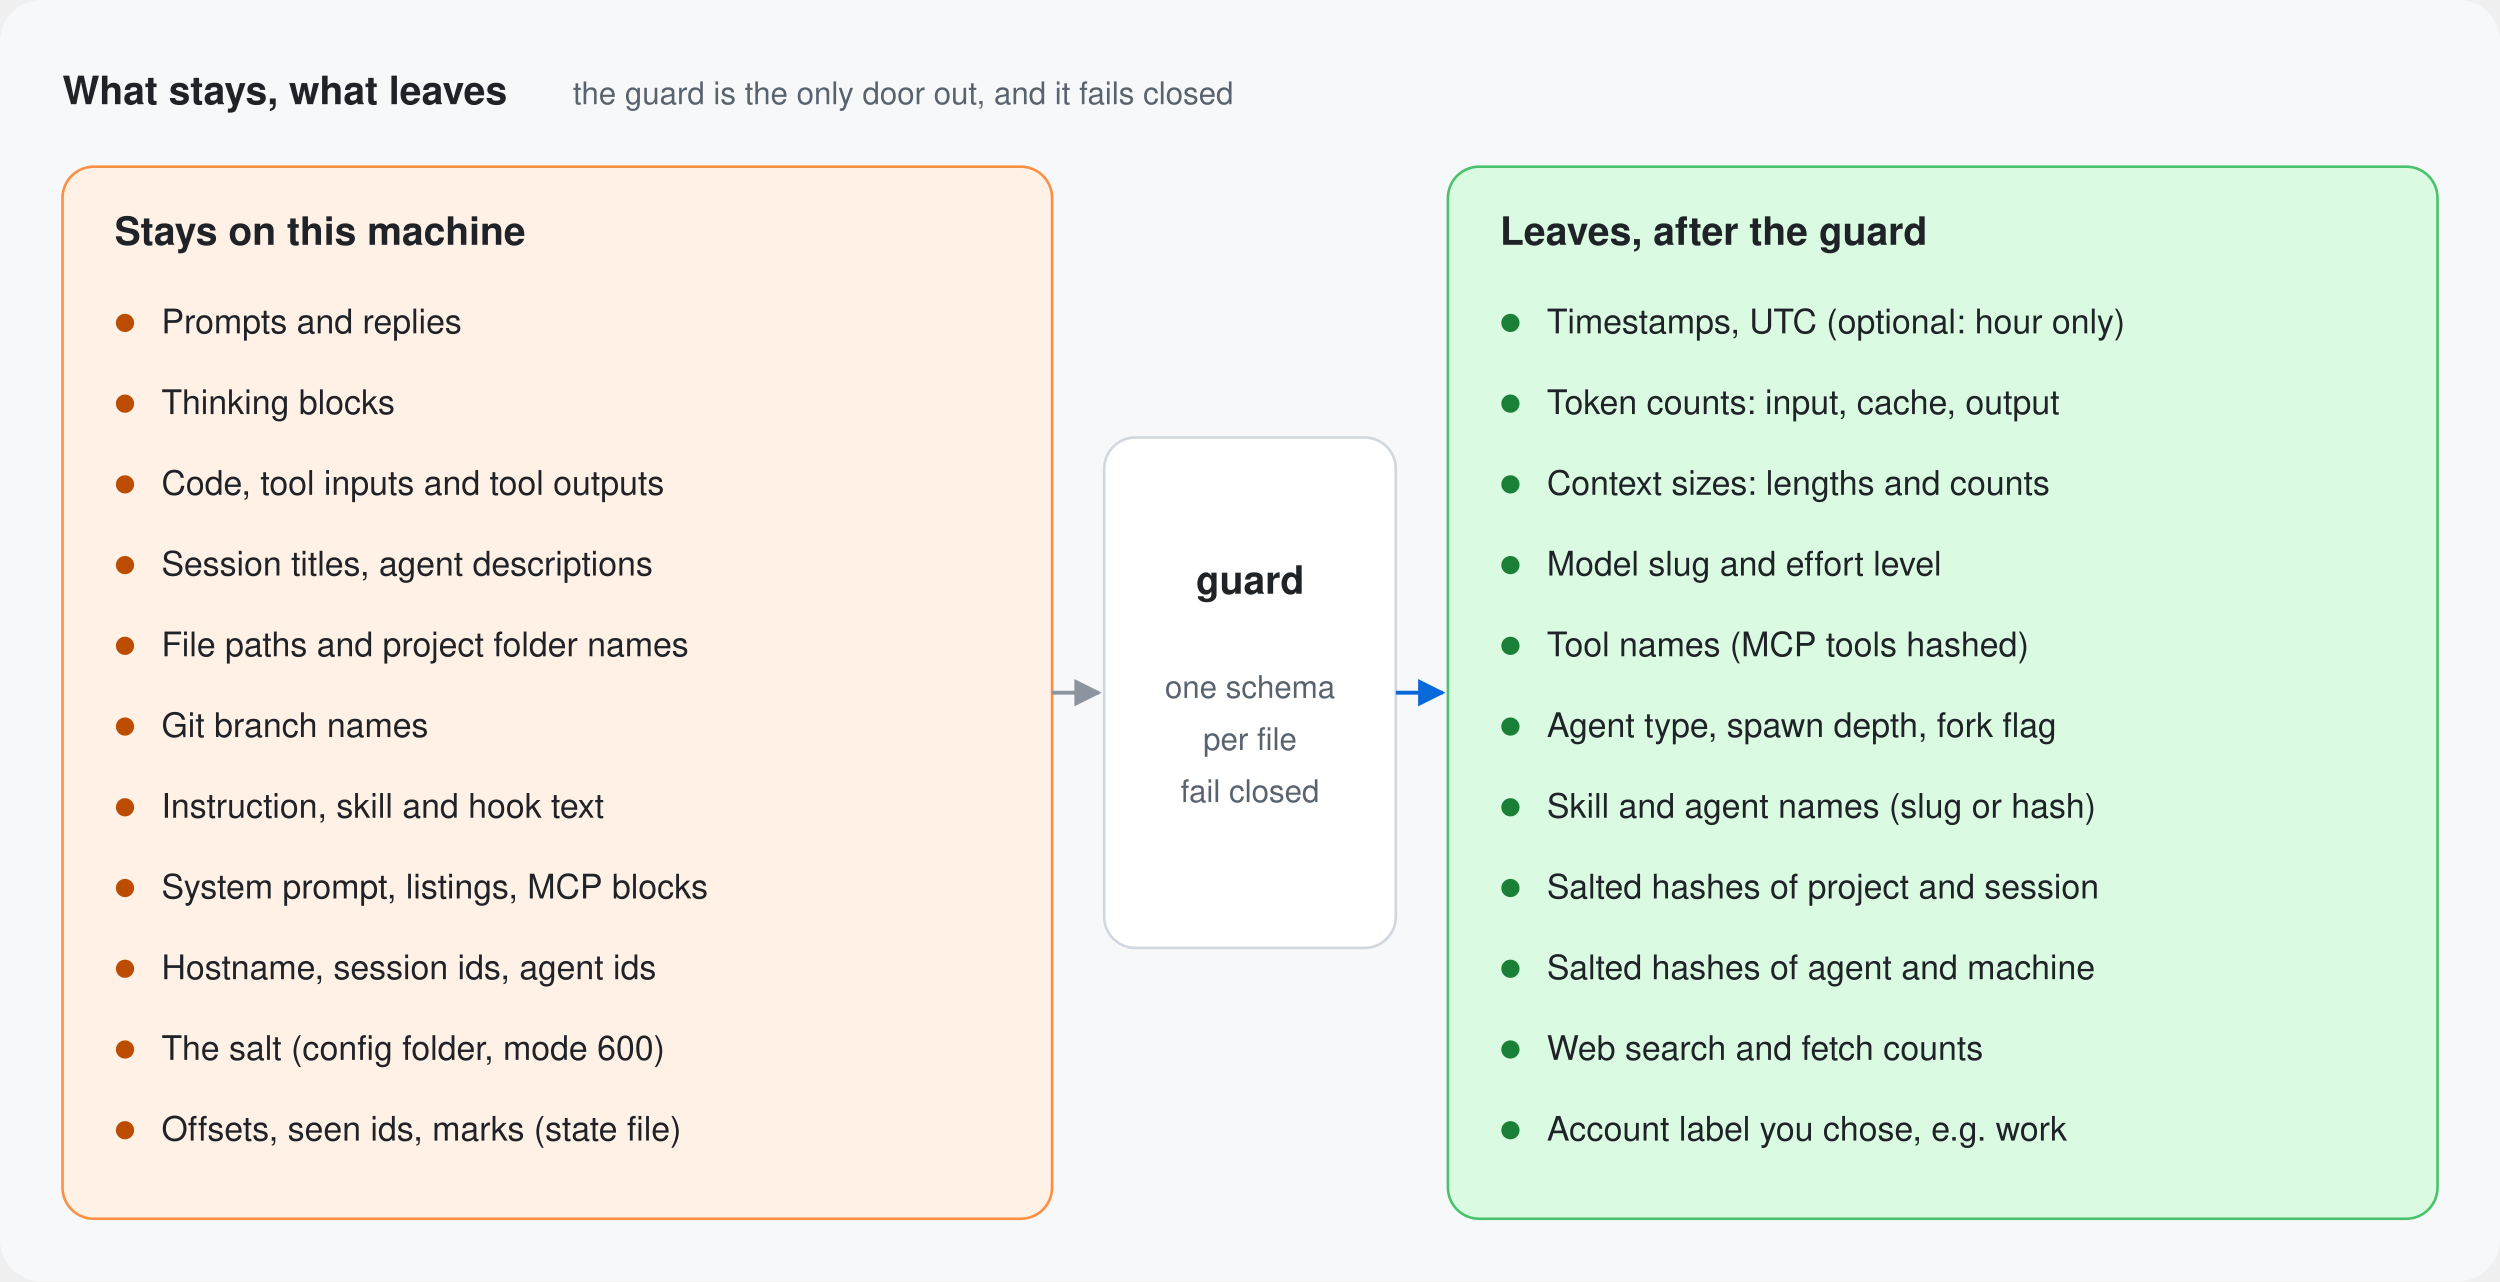
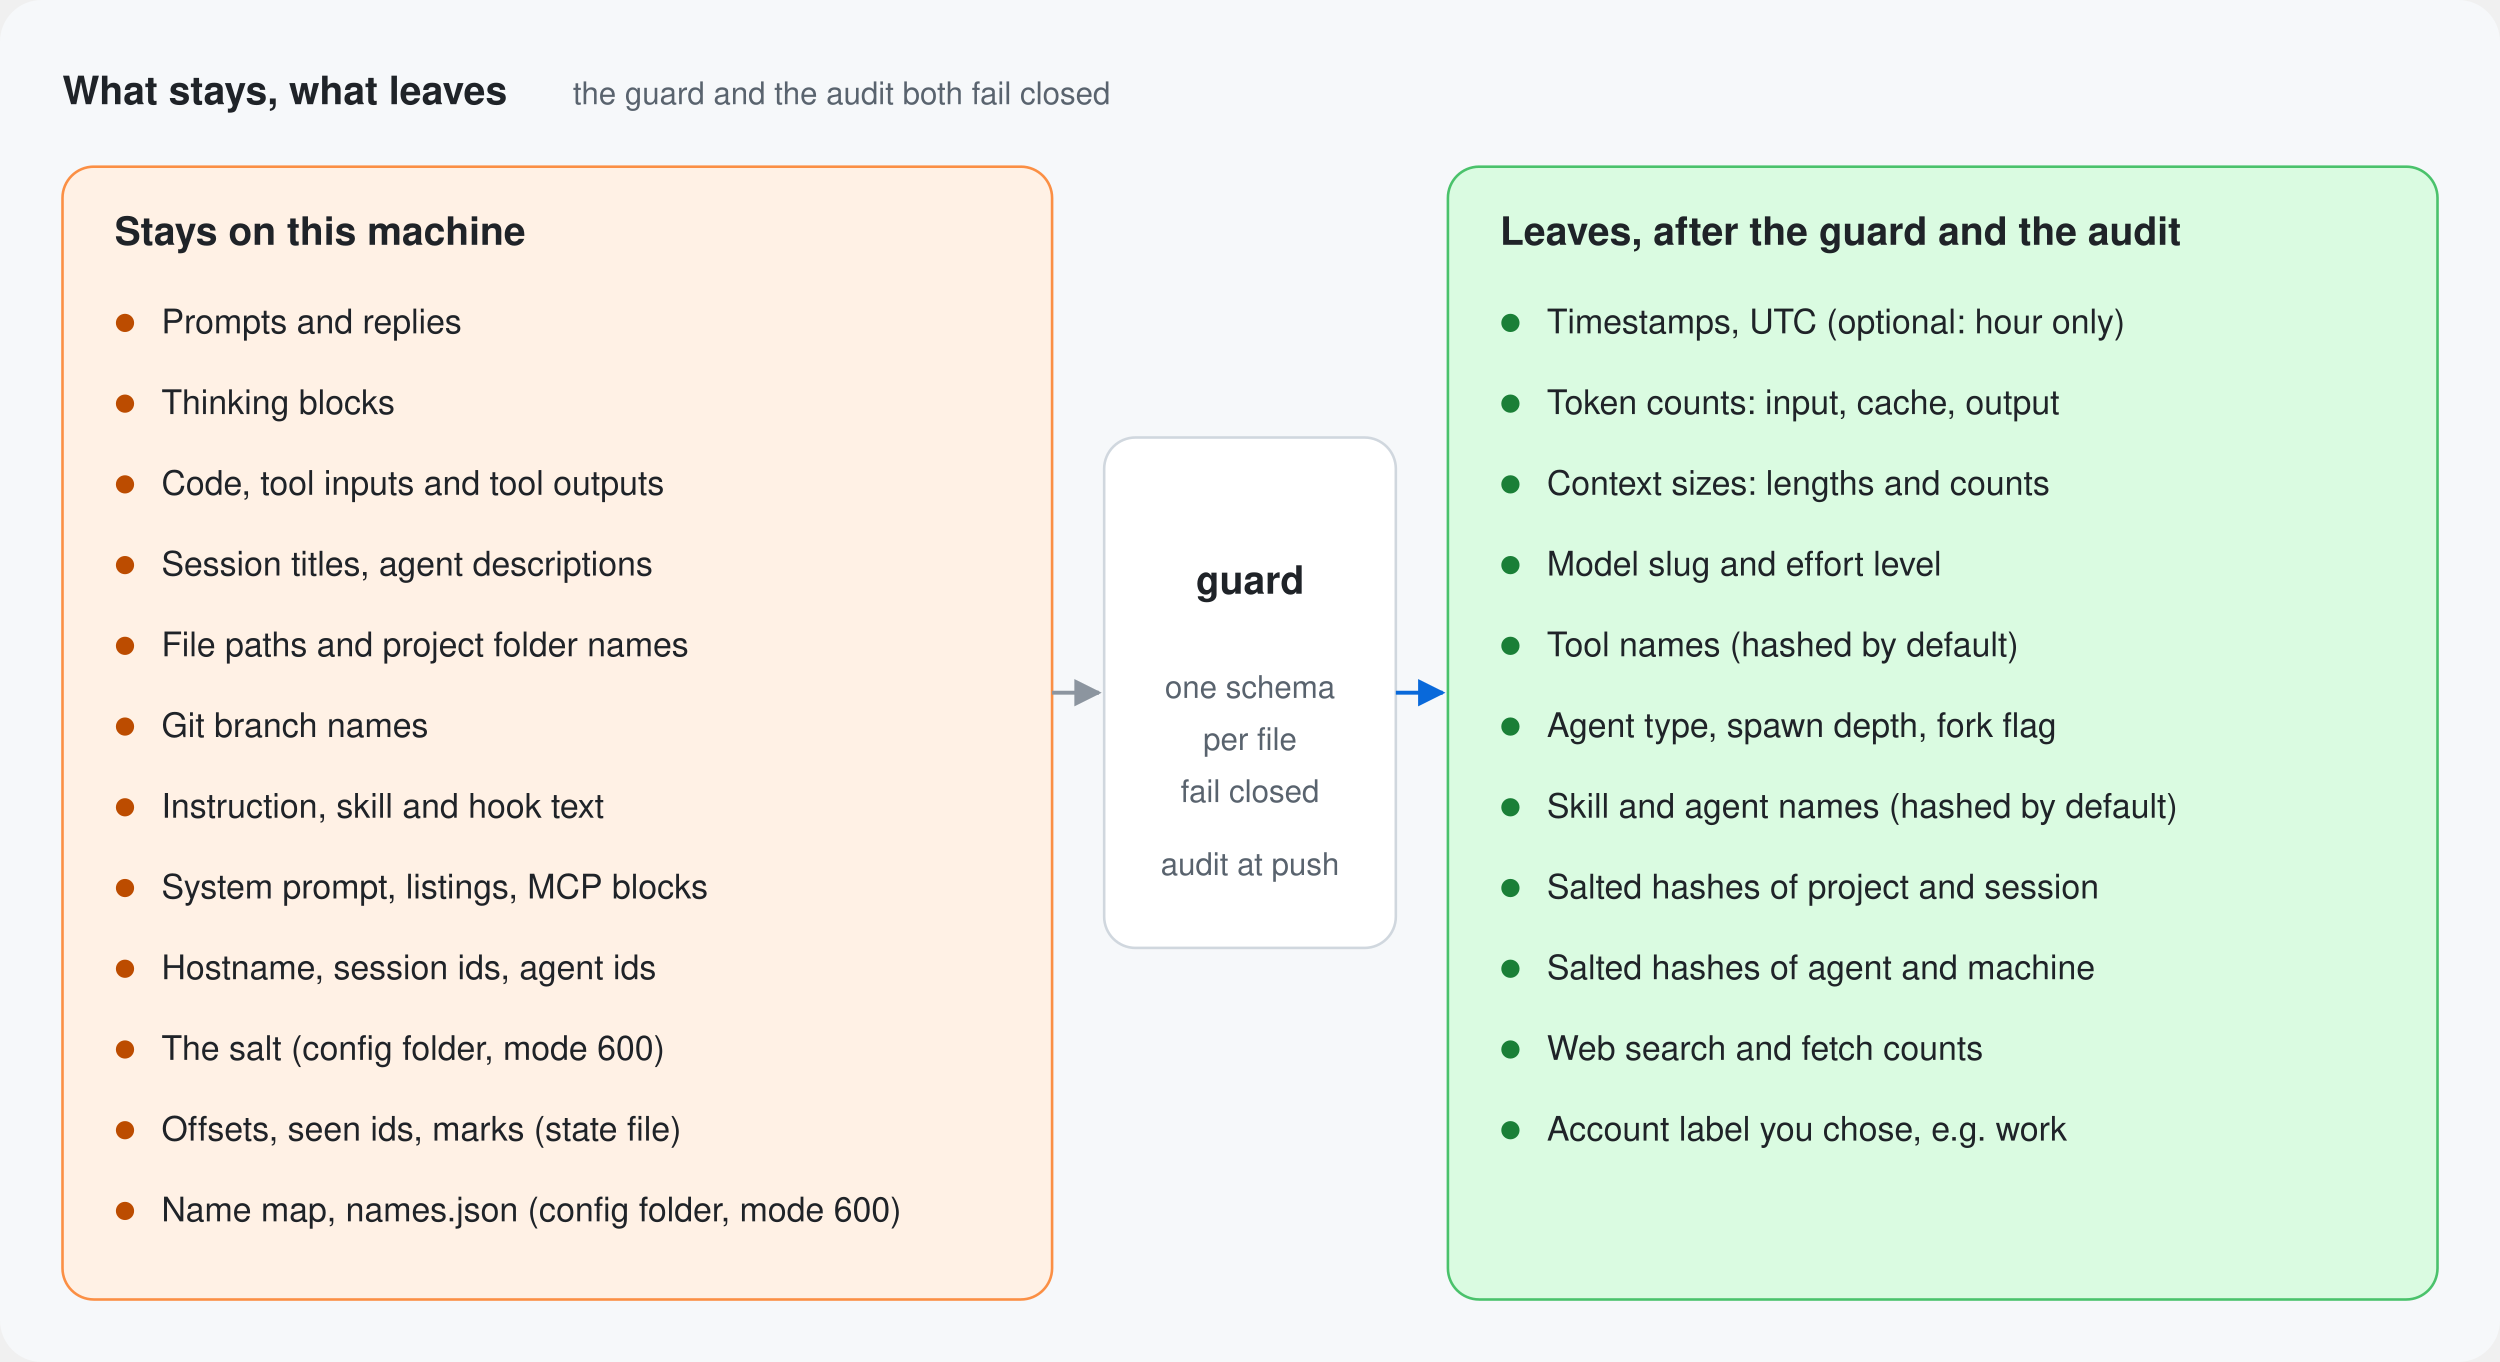
- <svg xmlns="http://www.w3.org/2000/svg" width="960" height="492" viewBox="0 0 960 492" role="img" aria-labelledby="title desc">
+ <svg xmlns="http://www.w3.org/2000/svg" width="960" height="523" viewBox="0 0 960 523" role="img" aria-labelledby="title desc">
  <style>
    .bg { fill: #f6f8fa; }
    .card { fill: #ffffff; stroke: #d0d7de; stroke-width: 1; }
    .blue { fill: #ddf4ff; stroke: #54aeff; stroke-width: 1; }
    .green { fill: #dafbe1; stroke: #4ac26b; stroke-width: 1; }
    .orange { fill: #fff1e5; stroke: #fb8f44; stroke-width: 1; }
    .purple { fill: #fbefff; stroke: #c297ff; stroke-width: 1; }
    .red { fill: #ffebe9; stroke: #ff8182; stroke-width: 1; }
    .ink { fill: #59636e; }
    text { fill: #1f2328; font-family: -apple-system, BlinkMacSystemFont, "Segoe UI", Helvetica, Arial, sans-serif; font-size: 13px; }
    .h { font-size: 15px; font-weight: 600; }
    .b { font-weight: 600; }
    .s { font-size: 12px; fill: #59636e; }
    .mono { font-family: ui-monospace, SFMono-Regular, Menlo, Consolas, monospace; }
    .num { fill: #ffffff; font-size: 12px; font-weight: 600; }
    .line { stroke: #8c959f; stroke-width: 1.5; fill: none; }
    .line-blue { stroke: #0969da; stroke-width: 1.5; fill: none; }
    .line-purple { stroke: #8250df; stroke-width: 1.5; fill: none; stroke-dasharray: 5 4; }
    .line-red { stroke: #cf222e; stroke-width: 1.5; fill: none; stroke-dasharray: 5 4; }
    .a-grey { fill: #8c959f; }
    .a-blue { fill: #0969da; }
    .a-purple { fill: #8250df; }
    .a-red { fill: #cf222e; }
    .dot-blue { fill: #0969da; }
    .dot-green { fill: #1a7f37; }
    .dot-orange { fill: #bc4c00; }
    @media (prefers-color-scheme: dark) {
      .bg { fill: #0d1117; }
      .card { fill: #161b22; stroke: #30363d; }
      .blue { fill: #0f2140; stroke: #1f6feb; }
      .green { fill: #0f2a1a; stroke: #2ea043; }
      .orange { fill: #2b1a0c; stroke: #db6d28; }
      .purple { fill: #231a36; stroke: #8957e5; }
      .red { fill: #2d1214; stroke: #da3633; }
      .ink { fill: #9198a1; }
      text { fill: #e6edf3; }
      .s { fill: #9198a1; }
      .num { fill: #0d1117; }
      .line { stroke: #6e7681; }
      .line-blue { stroke: #4493f8; }
      .line-purple { stroke: #ab7df8; }
      .line-red { stroke: #f85149; }
      .a-grey { fill: #6e7681; }
      .a-blue { fill: #4493f8; }
      .a-purple { fill: #ab7df8; }
      .a-red { fill: #f85149; }
      .dot-blue { fill: #4493f8; }
      .dot-green { fill: #3fb950; }
      .dot-orange { fill: #f0883e; }
    }
  </style>
  <defs>
    <marker id="m-grey" viewBox="0 0 10 10" refX="9" refY="5" markerWidth="7" markerHeight="7" orient="auto-start-reverse">
      <path class="a-grey" d="M0,0 L10,5 L0,10 z" />
    </marker>
    <marker id="m-blue" viewBox="0 0 10 10" refX="9" refY="5" markerWidth="7" markerHeight="7" orient="auto-start-reverse">
      <path class="a-blue" d="M0,0 L10,5 L0,10 z" />
    </marker>
    <marker id="m-purple" viewBox="0 0 10 10" refX="9" refY="5" markerWidth="7" markerHeight="7" orient="auto-start-reverse">
      <path class="a-purple" d="M0,0 L10,5 L0,10 z" />
    </marker>
    <marker id="m-red" viewBox="0 0 10 10" refX="9" refY="5" markerWidth="7" markerHeight="7" orient="auto-start-reverse">
      <path class="a-red" d="M0,0 L10,5 L0,10 z" />
    </marker>
  </defs>
-   <rect class="bg" x="0" y="0" width="960" height="492" rx="16" />
+   <rect class="bg" x="0" y="0" width="960" height="523" rx="16" />
  <text x="24" y="40" class="h">What stays, what leaves</text>
-   <text x="220" y="40" class="s">the guard is the only door out, and it fails closed</text>
-   <rect class="orange" x="24" y="64" width="380" height="404" rx="12" />
+   <text x="220" y="40" class="s">the guard and the audit both fail closed</text>
+   <rect class="orange" x="24" y="64" width="380" height="435" rx="12" />
  <text x="44" y="94" class="h">Stays on this machine</text>
-   <rect class="green" x="556" y="64" width="380" height="404" rx="12" />
-   <text x="576" y="94" class="h">Leaves, after the guard</text>
+   <rect class="green" x="556" y="64" width="380" height="435" rx="12" />
+   <text x="576" y="94" class="h">Leaves, after the guard and the audit</text>
  <circle class="dot-orange" cx="48" cy="124" r="3.5" />
  <text x="62" y="128">Prompts and replies</text>
  <circle class="dot-orange" cx="48" cy="155" r="3.5" />
  <text x="62" y="159">Thinking blocks</text>
  <circle class="dot-orange" cx="48" cy="186" r="3.5" />
  <text x="62" y="190">Code, tool inputs and tool outputs</text>
  <circle class="dot-orange" cx="48" cy="217" r="3.5" />
  <text x="62" y="221">Session titles, agent descriptions</text>
  <circle class="dot-orange" cx="48" cy="248" r="3.5" />
  <text x="62" y="252">File paths and project folder names</text>
  <circle class="dot-orange" cx="48" cy="279" r="3.5" />
  <text x="62" y="283">Git branch names</text>
  <circle class="dot-orange" cx="48" cy="310" r="3.5" />
  <text x="62" y="314">Instruction, skill and hook text</text>
  <circle class="dot-orange" cx="48" cy="341" r="3.5" />
  <text x="62" y="345">System prompt, listings, MCP blocks</text>
  <circle class="dot-orange" cx="48" cy="372" r="3.5" />
  <text x="62" y="376">Hostname, session ids, agent ids</text>
  <circle class="dot-orange" cx="48" cy="403" r="3.5" />
  <text x="62" y="407">The salt (config folder, mode 600)</text>
  <circle class="dot-orange" cx="48" cy="434" r="3.5" />
  <text x="62" y="438">Offsets, seen ids, marks (state file)</text>
+   <circle class="dot-orange" cx="48" cy="465" r="3.5" />
+   <text x="62" y="469">Name map, names.json (config folder, mode 600)</text>
  <circle class="dot-green" cx="580" cy="124" r="3.5" />
  <text x="594" y="128">Timestamps, UTC (optional: hour only)</text>
  <circle class="dot-green" cx="580" cy="155" r="3.5" />
  <text x="594" y="159">Token counts: input, cache, output</text>
  <circle class="dot-green" cx="580" cy="186" r="3.5" />
  <text x="594" y="190">Context sizes: lengths and counts</text>
  <circle class="dot-green" cx="580" cy="217" r="3.5" />
  <text x="594" y="221">Model slug and effort level</text>
  <circle class="dot-green" cx="580" cy="248" r="3.5" />
-   <text x="594" y="252">Tool names (MCP tools hashed)</text>
+   <text x="594" y="252">Tool names (hashed by default)</text>
  <circle class="dot-green" cx="580" cy="279" r="3.5" />
  <text x="594" y="283">Agent type, spawn depth, fork flag</text>
  <circle class="dot-green" cx="580" cy="310" r="3.5" />
-   <text x="594" y="314">Skill and agent names (slug or hash)</text>
+   <text x="594" y="314">Skill and agent names (hashed by default)</text>
  <circle class="dot-green" cx="580" cy="341" r="3.5" />
  <text x="594" y="345">Salted hashes of project and session</text>
  <circle class="dot-green" cx="580" cy="372" r="3.5" />
  <text x="594" y="376">Salted hashes of agent and machine</text>
  <circle class="dot-green" cx="580" cy="403" r="3.5" />
  <text x="594" y="407">Web search and fetch counts</text>
  <circle class="dot-green" cx="580" cy="434" r="3.5" />
  <text x="594" y="438">Account label you chose, e.g. work</text>
  <rect class="card" x="424" y="168" width="112" height="196" rx="12" />
  <text x="480" y="228" class="h" text-anchor="middle">guard</text>
  <text x="480" y="268" class="s" text-anchor="middle">one schema</text>
  <text x="480" y="288" class="s" text-anchor="middle">per file</text>
  <text x="480" y="308" class="s" text-anchor="middle">fail closed</text>
+   <text x="480" y="336" class="s" text-anchor="middle">audit at push</text>
  <path class="line" d="M404,266 L422,266" marker-end="url(#m-grey)" />
  <path class="line-blue" d="M536,266 L554,266" marker-end="url(#m-blue)" />
</svg>
